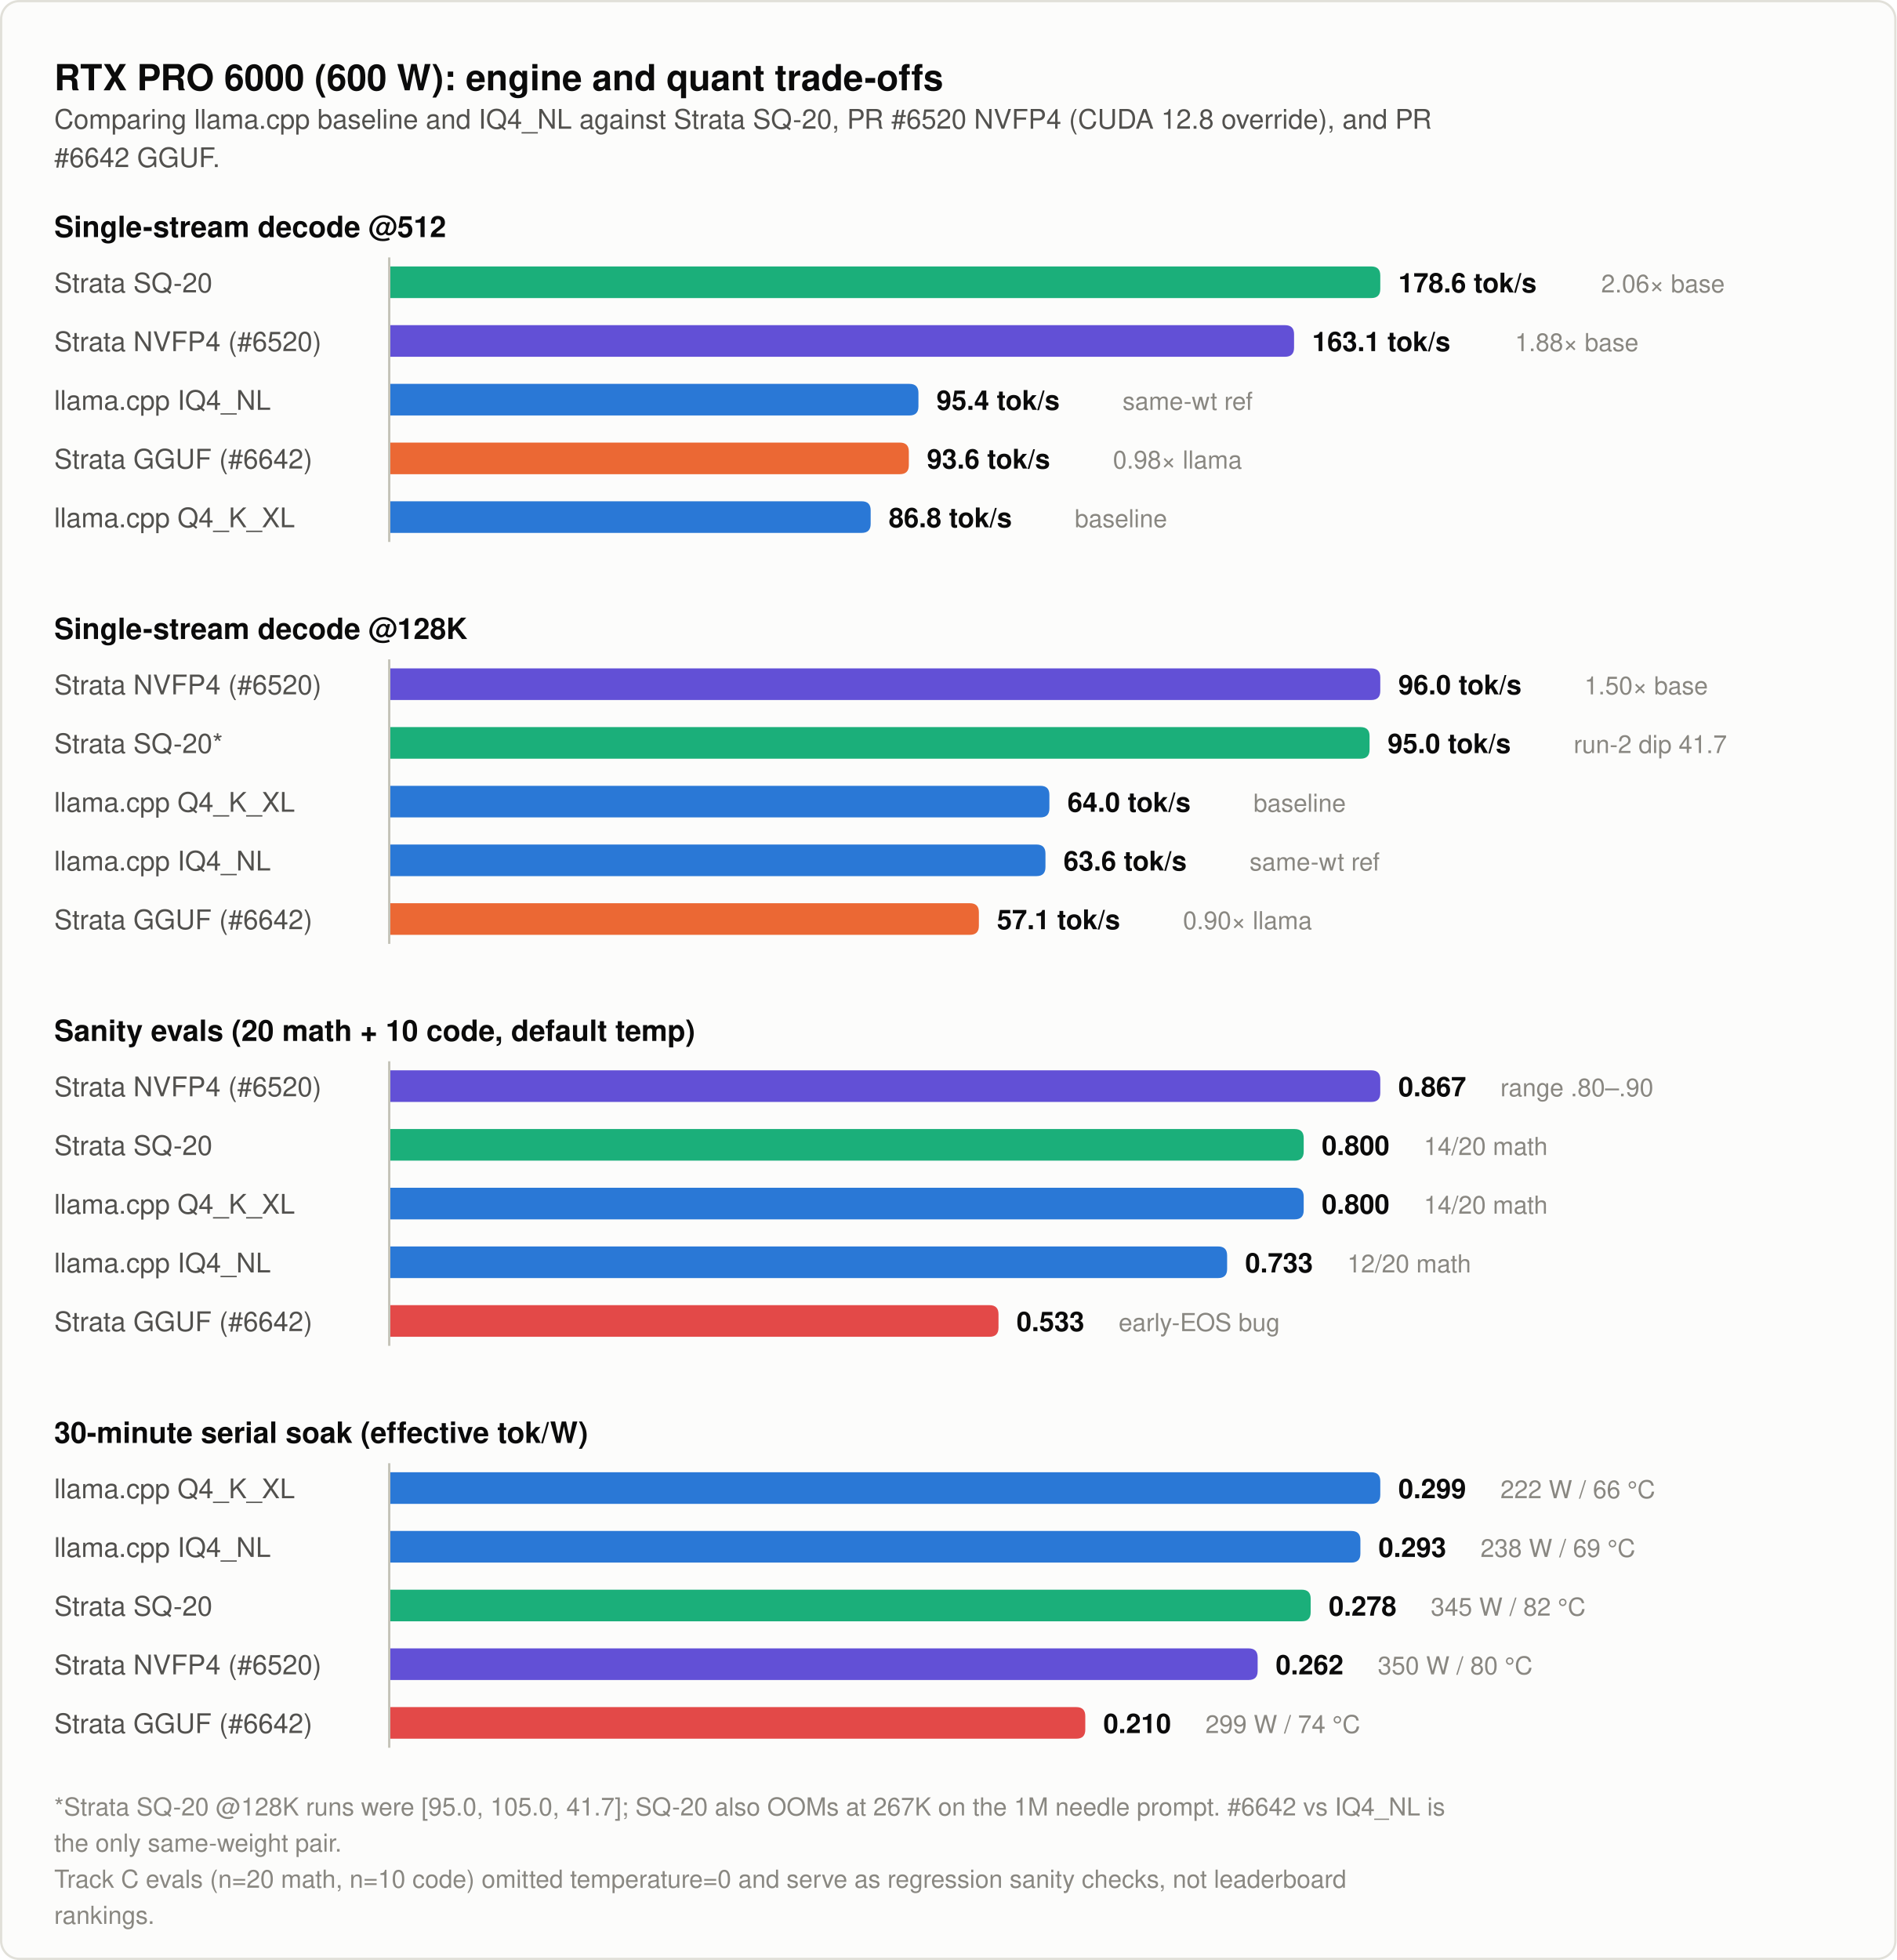
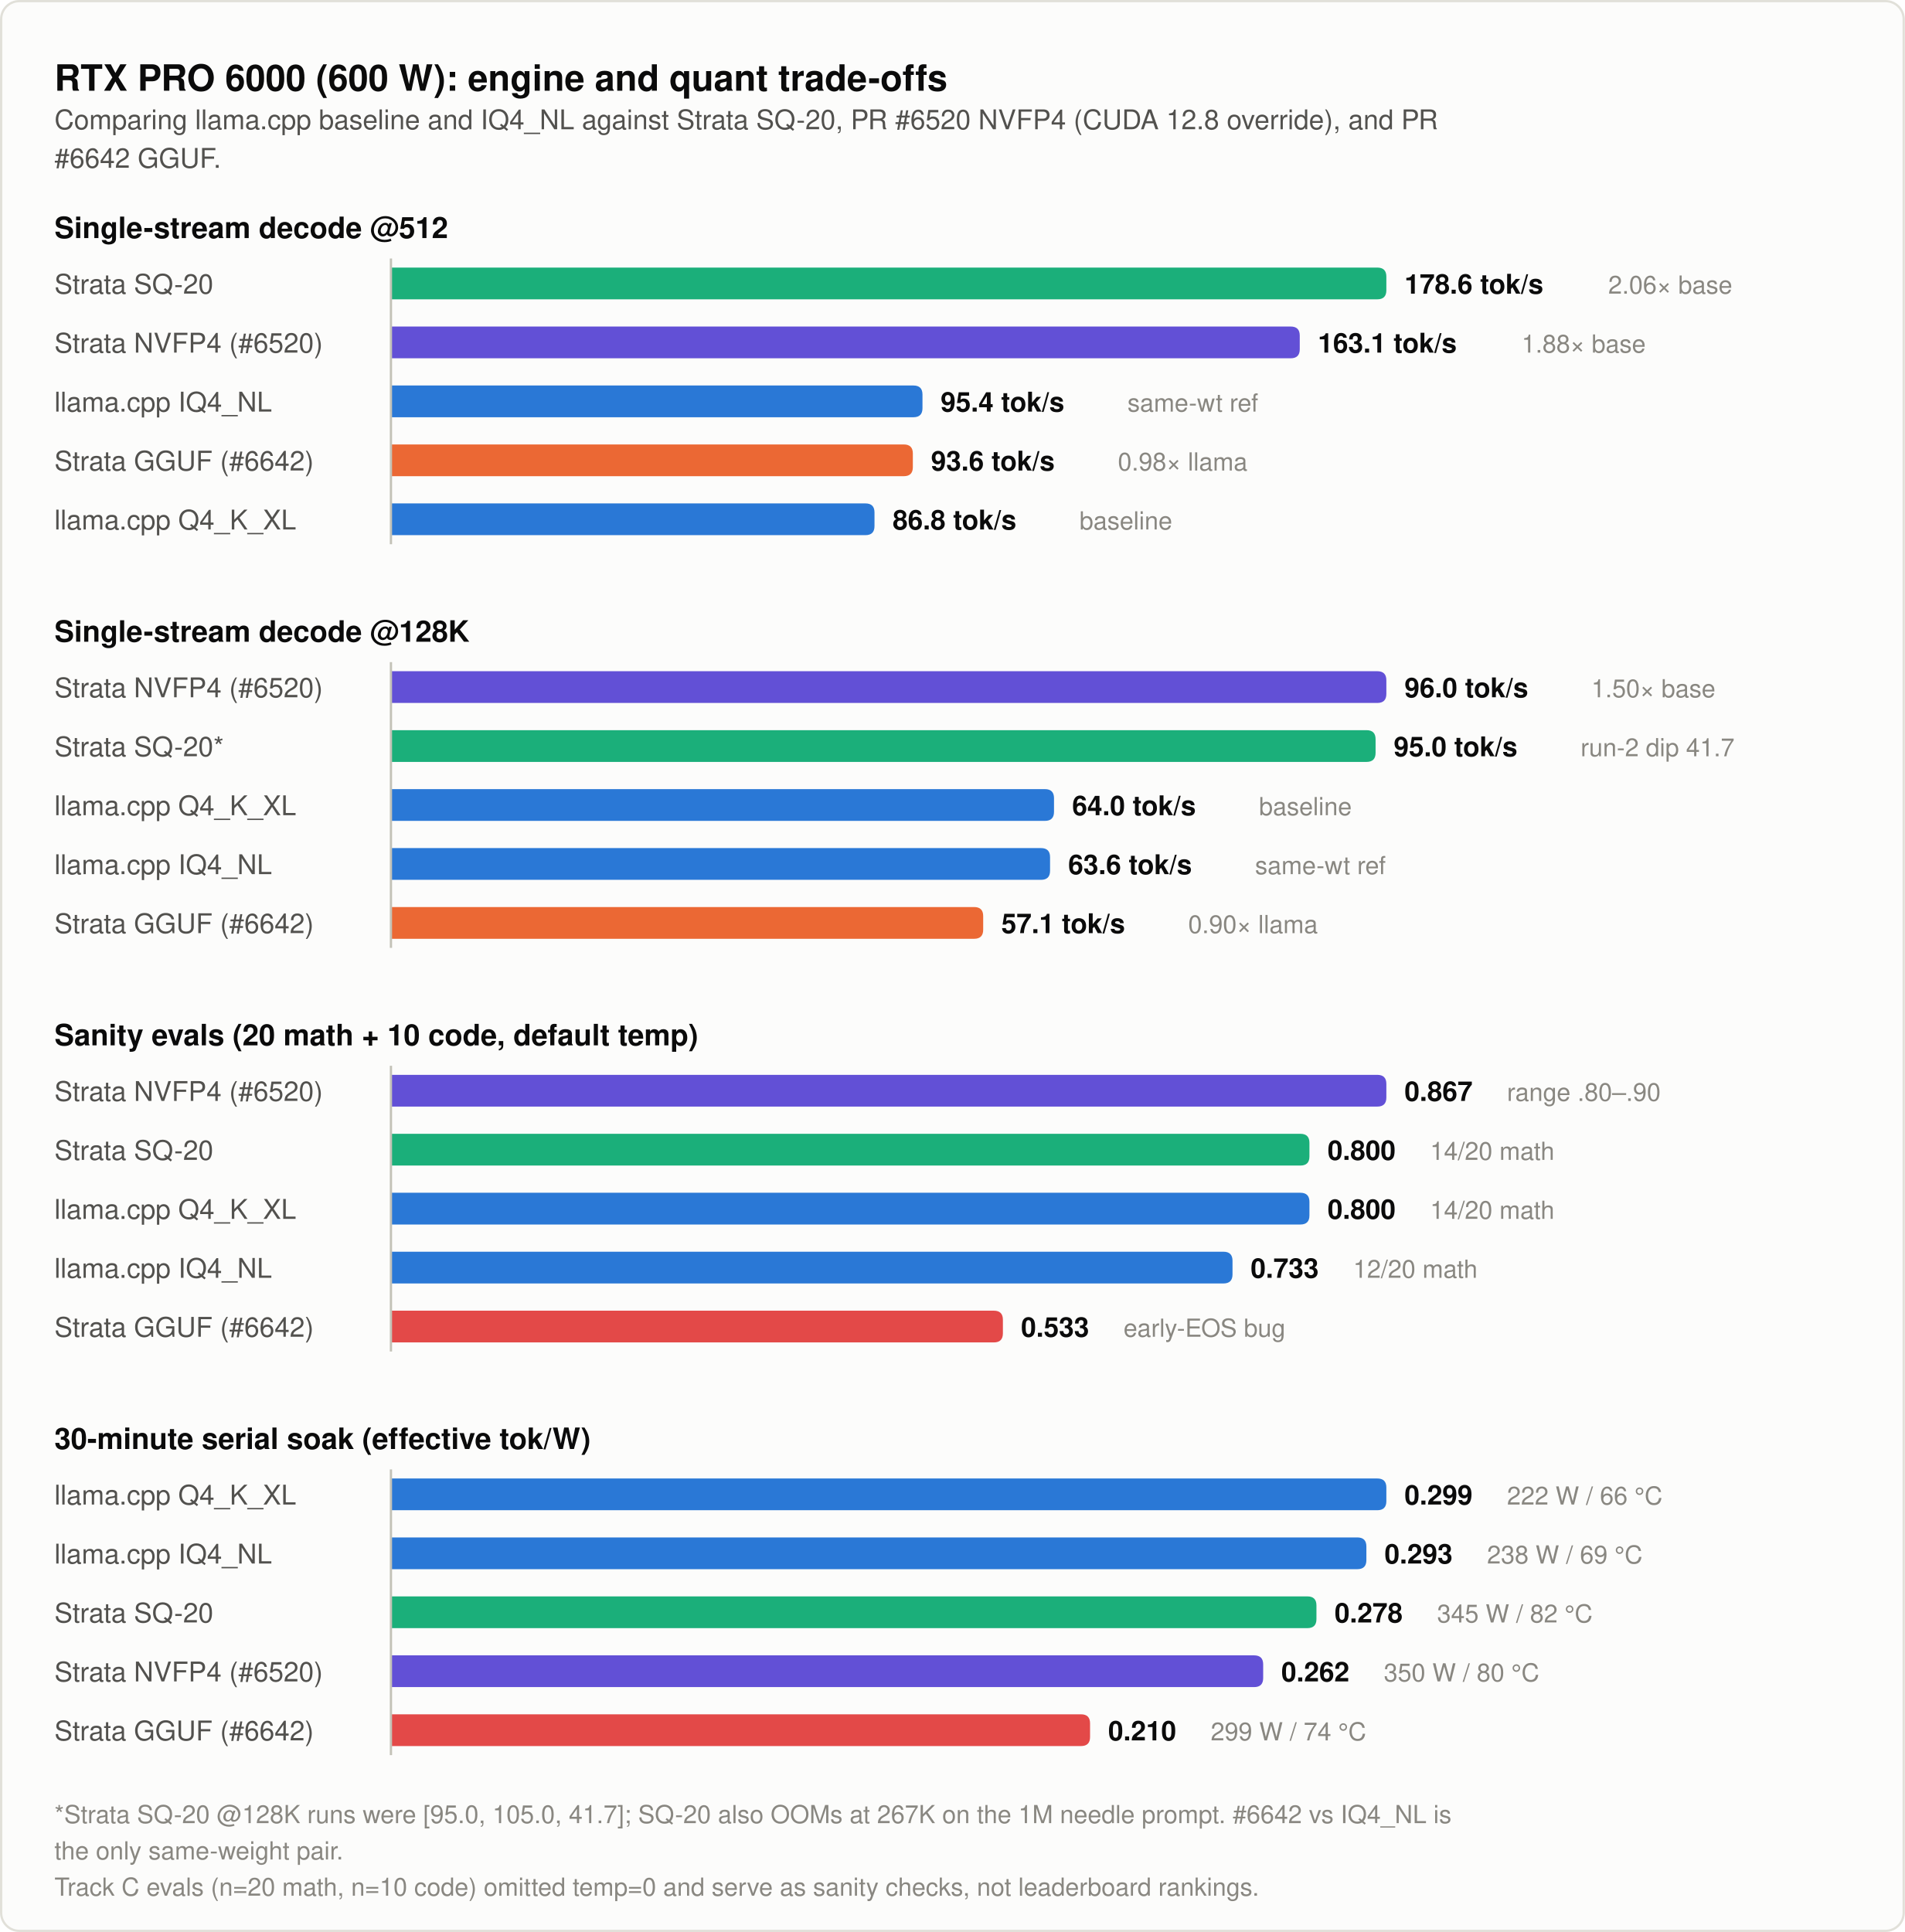
- <svg xmlns="http://www.w3.org/2000/svg" width="840" height="868" viewBox="0 0 840 868" role="img" aria-label="RTX PRO 6000 (600 W): engine and quant trade-offs Comparing llama.cpp baseline and IQ4_NL against Strata SQ-20, PR #6520 NVFP4 (CUDA 12.8 override), and PR #6642 GGUF." font-family="system-ui, -apple-system, 'Segoe UI', Helvetica, Arial, sans-serif" data-x-scale="linear" data-y-scale="linear">
-   <rect x="0.5" y="0.5" width="839" height="867" fill="#fcfcfb" rx="8" stroke="#e1e0d9" stroke-width="1" />
+ <svg xmlns="http://www.w3.org/2000/svg" width="840" height="852" viewBox="0 0 840 852" role="img" aria-label="RTX PRO 6000 (600 W): engine and quant trade-offs Comparing llama.cpp baseline and IQ4_NL against Strata SQ-20, PR #6520 NVFP4 (CUDA 12.8 override), and PR #6642 GGUF." font-family="system-ui, -apple-system, 'Segoe UI', Helvetica, Arial, sans-serif" data-x-scale="linear" data-y-scale="linear">
+   <rect x="0.5" y="0.5" width="839" height="851" fill="#fcfcfb" rx="8" stroke="#e1e0d9" stroke-width="1" />
  <text x="24" y="40" font-size="16" fill="#0b0b0b" font-weight="600">RTX PRO 6000 (600 W): engine and quant trade-offs</text>
  <text x="24" y="57" font-size="12" fill="#52514e">Comparing llama.cpp baseline and IQ4_NL against Strata SQ-20, PR #6520 NVFP4 (CUDA 12.8 override), and PR</text>
  <text x="24" y="74" font-size="12" fill="#52514e">#6642 GGUF.</text>
  <text x="24" y="105" font-size="13" fill="#0b0b0b" font-weight="600">Single-stream decode @512</text>
  <text x="24" y="129.5" font-size="12" fill="#52514e">Strata SQ-20</text>
  <path d="M172.4,118 H607.36 Q611.36,118 611.36,122 V128 Q611.36,132 607.36,132 H172.4 Z" fill="#1baf7a" />
  <text x="619.36" y="129.5" font-size="12" fill="#0b0b0b" font-weight="600">178.6 tok/s</text>
  <text x="709.2" y="129.5" font-size="11" fill="#898781">2.06× base</text>
  <text x="24" y="155.5" font-size="12" fill="#52514e">Strata NVFP4 (#6520)</text>
  <path d="M172.4,144 H569.17 Q573.17,144 573.17,148 V154 Q573.17,158 569.17,158 H172.4 Z" fill="#6250d6" />
  <text x="581.17" y="155.5" font-size="12" fill="#0b0b0b" font-weight="600">163.1 tok/s</text>
  <text x="671.01" y="155.5" font-size="11" fill="#898781">1.88× base</text>
  <text x="24" y="181.5" font-size="12" fill="#52514e">llama.cpp IQ4_NL</text>
  <path d="M172.4,170 H402.8 Q406.8,170 406.8,174 V180 Q406.8,184 402.8,184 H172.4 Z" fill="#2a78d6" />
  <text x="414.8" y="181.5" font-size="12" fill="#0b0b0b" font-weight="600">95.4 tok/s</text>
  <text x="497.2" y="181.5" font-size="11" fill="#898781">same-wt ref</text>
  <text x="24" y="207.5" font-size="12" fill="#52514e">Strata GGUF (#6642)</text>
  <path d="M172.4,196 H398.55 Q402.55,196 402.55,200 V206 Q402.55,210 398.55,210 H172.4 Z" fill="#eb6834" />
  <text x="410.55" y="207.5" font-size="12" fill="#0b0b0b" font-weight="600">93.6 tok/s</text>
  <text x="492.95" y="207.5" font-size="11" fill="#898781">0.98× llama</text>
  <text x="24" y="233.5" font-size="12" fill="#52514e">llama.cpp Q4_K_XL</text>
  <path d="M172.4,222 H381.64 Q385.64,222 385.64,226 V232 Q385.64,236 381.64,236 H172.4 Z" fill="#2a78d6" />
  <text x="393.64" y="233.5" font-size="12" fill="#0b0b0b" font-weight="600">86.8 tok/s</text>
  <text x="476.04" y="233.5" font-size="11" fill="#898781">baseline</text>
  <line x1="172.4" y1="114" x2="172.4" y2="240" stroke="#c3c2b7" stroke-width="1" />
  <text x="24" y="283" font-size="13" fill="#0b0b0b" font-weight="600">Single-stream decode @128K</text>
  <text x="24" y="307.5" font-size="12" fill="#52514e">Strata NVFP4 (#6520)</text>
  <path d="M172.4,296 H607.36 Q611.36,296 611.36,300 V306 Q611.36,310 607.36,310 H172.4 Z" fill="#6250d6" />
  <text x="619.36" y="307.5" font-size="12" fill="#0b0b0b" font-weight="600">96.0 tok/s</text>
  <text x="701.76" y="307.5" font-size="11" fill="#898781">1.50× base</text>
  <text x="24" y="333.5" font-size="12" fill="#52514e">Strata SQ-20*</text>
  <path d="M172.4,322 H602.61 Q606.61,322 606.61,326 V332 Q606.61,336 602.61,336 H172.4 Z" fill="#1baf7a" />
  <text x="614.61" y="333.5" font-size="12" fill="#0b0b0b" font-weight="600">95.0 tok/s</text>
  <text x="697.01" y="333.5" font-size="11" fill="#898781">run-2 dip 41.7</text>
  <text x="24" y="359.5" font-size="12" fill="#52514e">llama.cpp Q4_K_XL</text>
  <path d="M172.4,348 H460.8 Q464.8,348 464.8,352 V358 Q464.8,362 460.8,362 H172.4 Z" fill="#2a78d6" />
  <text x="472.8" y="359.5" font-size="12" fill="#0b0b0b" font-weight="600">64.0 tok/s</text>
  <text x="555.2" y="359.5" font-size="11" fill="#898781">baseline</text>
  <text x="24" y="385.5" font-size="12" fill="#52514e">llama.cpp IQ4_NL</text>
  <path d="M172.4,374 H459.06 Q463.06,374 463.06,378 V384 Q463.06,388 459.06,388 H172.4 Z" fill="#2a78d6" />
  <text x="471.06" y="385.5" font-size="12" fill="#0b0b0b" font-weight="600">63.6 tok/s</text>
  <text x="553.46" y="385.5" font-size="11" fill="#898781">same-wt ref</text>
  <text x="24" y="411.5" font-size="12" fill="#52514e">Strata GGUF (#6642)</text>
  <path d="M172.4,400 H429.57 Q433.57,400 433.57,404 V410 Q433.57,414 429.57,414 H172.4 Z" fill="#eb6834" />
  <text x="441.57" y="411.5" font-size="12" fill="#0b0b0b" font-weight="600">57.1 tok/s</text>
  <text x="523.97" y="411.5" font-size="11" fill="#898781">0.90× llama</text>
  <line x1="172.4" y1="292" x2="172.4" y2="418" stroke="#c3c2b7" stroke-width="1" />
  <text x="24" y="461" font-size="13" fill="#0b0b0b" font-weight="600">Sanity evals (20 math + 10 code, default temp)</text>
  <text x="24" y="485.5" font-size="12" fill="#52514e">Strata NVFP4 (#6520)</text>
  <path d="M172.4,474 H607.36 Q611.36,474 611.36,478 V484 Q611.36,488 607.36,488 H172.4 Z" fill="#6250d6" />
  <text x="619.36" y="485.5" font-size="12" fill="#0b0b0b" font-weight="600">0.867</text>
  <text x="664.56" y="485.5" font-size="11" fill="#898781">range .80–.90</text>
  <text x="24" y="511.5" font-size="12" fill="#52514e">Strata SQ-20</text>
  <path d="M172.4,500 H573.44 Q577.44,500 577.44,504 V510 Q577.44,514 573.44,514 H172.4 Z" fill="#1baf7a" />
  <text x="585.44" y="511.5" font-size="12" fill="#0b0b0b" font-weight="600">0.800</text>
  <text x="630.64" y="511.5" font-size="11" fill="#898781">14/20 math</text>
  <text x="24" y="537.5" font-size="12" fill="#52514e">llama.cpp Q4_K_XL</text>
  <path d="M172.4,526 H573.44 Q577.44,526 577.44,530 V536 Q577.44,540 573.44,540 H172.4 Z" fill="#2a78d6" />
  <text x="585.44" y="537.5" font-size="12" fill="#0b0b0b" font-weight="600">0.800</text>
  <text x="630.64" y="537.5" font-size="11" fill="#898781">14/20 math</text>
  <text x="24" y="563.5" font-size="12" fill="#52514e">llama.cpp IQ4_NL</text>
  <path d="M172.4,552 H539.52 Q543.52,552 543.52,556 V562 Q543.52,566 539.52,566 H172.4 Z" fill="#2a78d6" />
  <text x="551.52" y="563.5" font-size="12" fill="#0b0b0b" font-weight="600">0.733</text>
  <text x="596.72" y="563.5" font-size="11" fill="#898781">12/20 math</text>
  <text x="24" y="589.5" font-size="12" fill="#52514e">Strata GGUF (#6642)</text>
  <path d="M172.4,578 H438.26 Q442.26,578 442.26,582 V588 Q442.26,592 438.26,592 H172.4 Z" fill="#e34948" />
  <text x="450.26" y="589.5" font-size="12" fill="#0b0b0b" font-weight="600">0.533</text>
  <text x="495.46" y="589.5" font-size="11" fill="#898781">early-EOS bug</text>
  <line x1="172.4" y1="470" x2="172.4" y2="596" stroke="#c3c2b7" stroke-width="1" />
  <text x="24" y="639" font-size="13" fill="#0b0b0b" font-weight="600">30-minute serial soak (effective tok/W)</text>
  <text x="24" y="663.5" font-size="12" fill="#52514e">llama.cpp Q4_K_XL</text>
  <path d="M172.4,652 H607.36 Q611.36,652 611.36,656 V662 Q611.36,666 607.36,666 H172.4 Z" fill="#2a78d6" />
  <text x="619.36" y="663.5" font-size="12" fill="#0b0b0b" font-weight="600">0.299</text>
  <text x="664.56" y="663.5" font-size="11" fill="#898781">222 W / 66 °C</text>
  <text x="24" y="689.5" font-size="12" fill="#52514e">llama.cpp IQ4_NL</text>
  <path d="M172.4,678 H598.55 Q602.55,678 602.55,682 V688 Q602.55,692 598.55,692 H172.4 Z" fill="#2a78d6" />
  <text x="610.55" y="689.5" font-size="12" fill="#0b0b0b" font-weight="600">0.293</text>
  <text x="655.75" y="689.5" font-size="11" fill="#898781">238 W / 69 °C</text>
  <text x="24" y="715.5" font-size="12" fill="#52514e">Strata SQ-20</text>
  <path d="M172.4,704 H576.53 Q580.53,704 580.53,708 V714 Q580.53,718 576.53,718 H172.4 Z" fill="#1baf7a" />
  <text x="588.53" y="715.5" font-size="12" fill="#0b0b0b" font-weight="600">0.278</text>
  <text x="633.73" y="715.5" font-size="11" fill="#898781">345 W / 82 °C</text>
  <text x="24" y="741.5" font-size="12" fill="#52514e">Strata NVFP4 (#6520)</text>
  <path d="M172.4,730 H553.04 Q557.04,730 557.04,734 V740 Q557.04,744 553.04,744 H172.4 Z" fill="#6250d6" />
  <text x="565.04" y="741.5" font-size="12" fill="#0b0b0b" font-weight="600">0.262</text>
  <text x="610.24" y="741.5" font-size="11" fill="#898781">350 W / 80 °C</text>
  <text x="24" y="767.5" font-size="12" fill="#52514e">Strata GGUF (#6642)</text>
  <path d="M172.4,756 H476.7 Q480.7,756 480.7,760 V766 Q480.7,770 476.7,770 H172.4 Z" fill="#e34948" />
  <text x="488.7" y="767.5" font-size="12" fill="#0b0b0b" font-weight="600">0.210</text>
  <text x="533.9" y="767.5" font-size="11" fill="#898781">299 W / 74 °C</text>
  <line x1="172.4" y1="648" x2="172.4" y2="774" stroke="#c3c2b7" stroke-width="1" />
  <text x="24" y="804" font-size="11" fill="#898781">*Strata SQ-20 @128K runs were [95.0, 105.0, 41.7]; SQ-20 also OOMs at 267K on the 1M needle prompt. #6642 vs IQ4_NL is</text>
  <text x="24" y="820" font-size="11" fill="#898781">the only same-weight pair.</text>
-   <text x="24" y="836" font-size="11" fill="#898781">Track C evals (n=20 math, n=10 code) omitted temperature=0 and serve as regression sanity checks, not leaderboard</text>
-   <text x="24" y="852" font-size="11" fill="#898781">rankings.</text>
+   <text x="24" y="836" font-size="11" fill="#898781">Track C evals (n=20 math, n=10 code) omitted temp=0 and serve as sanity checks, not leaderboard rankings.</text>
</svg>
